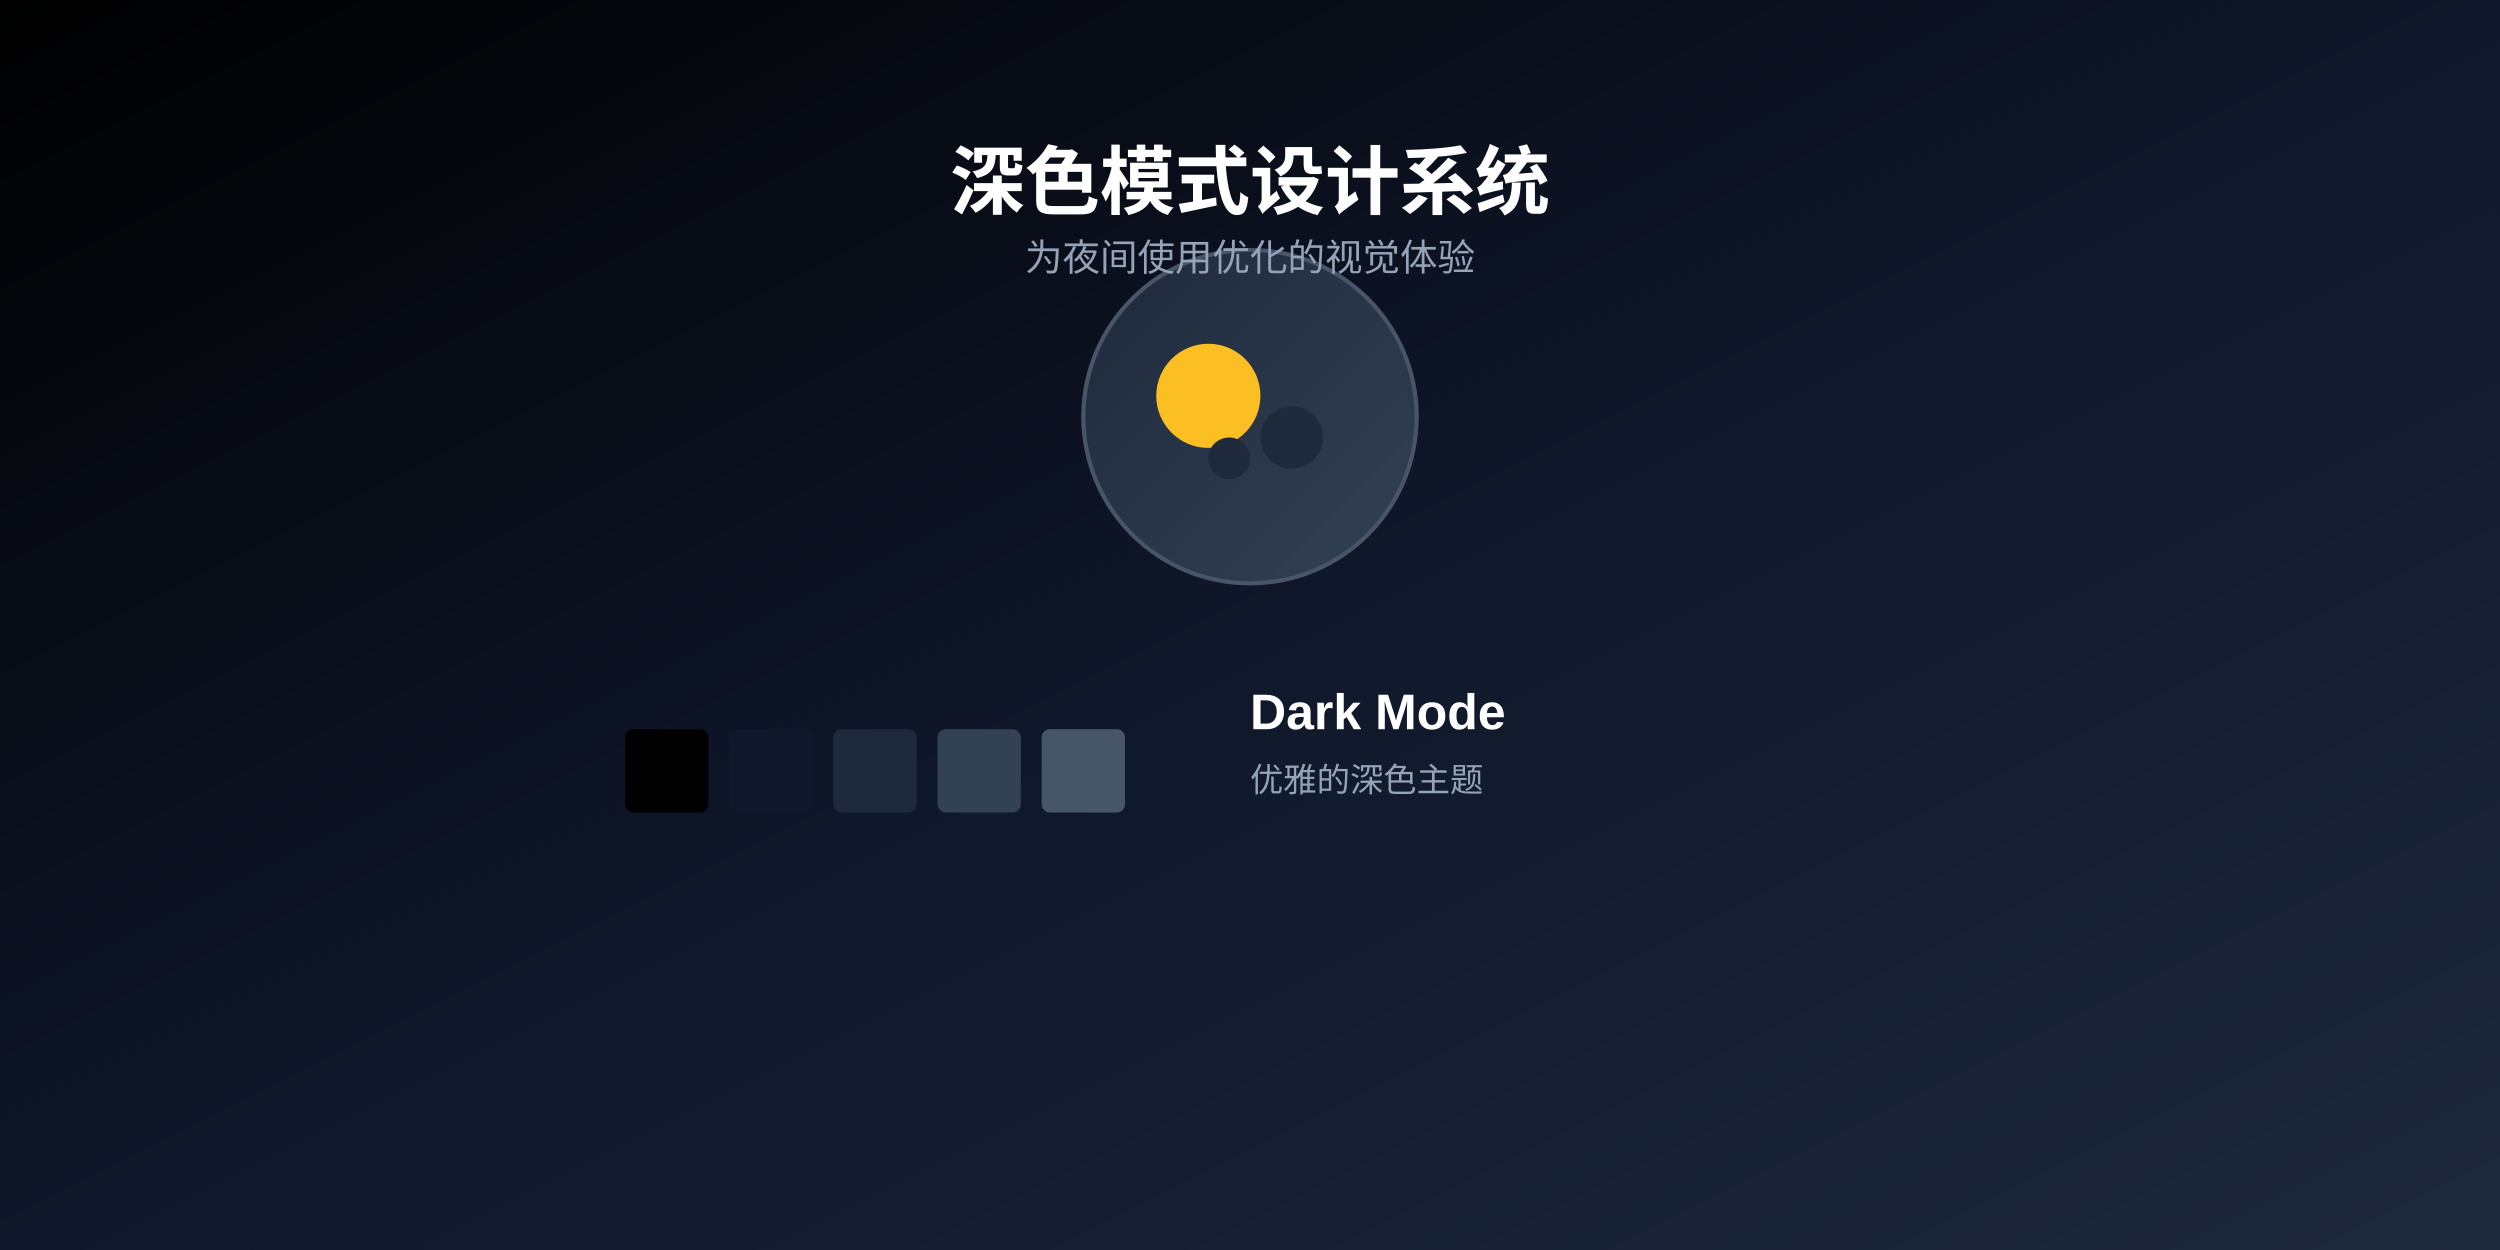
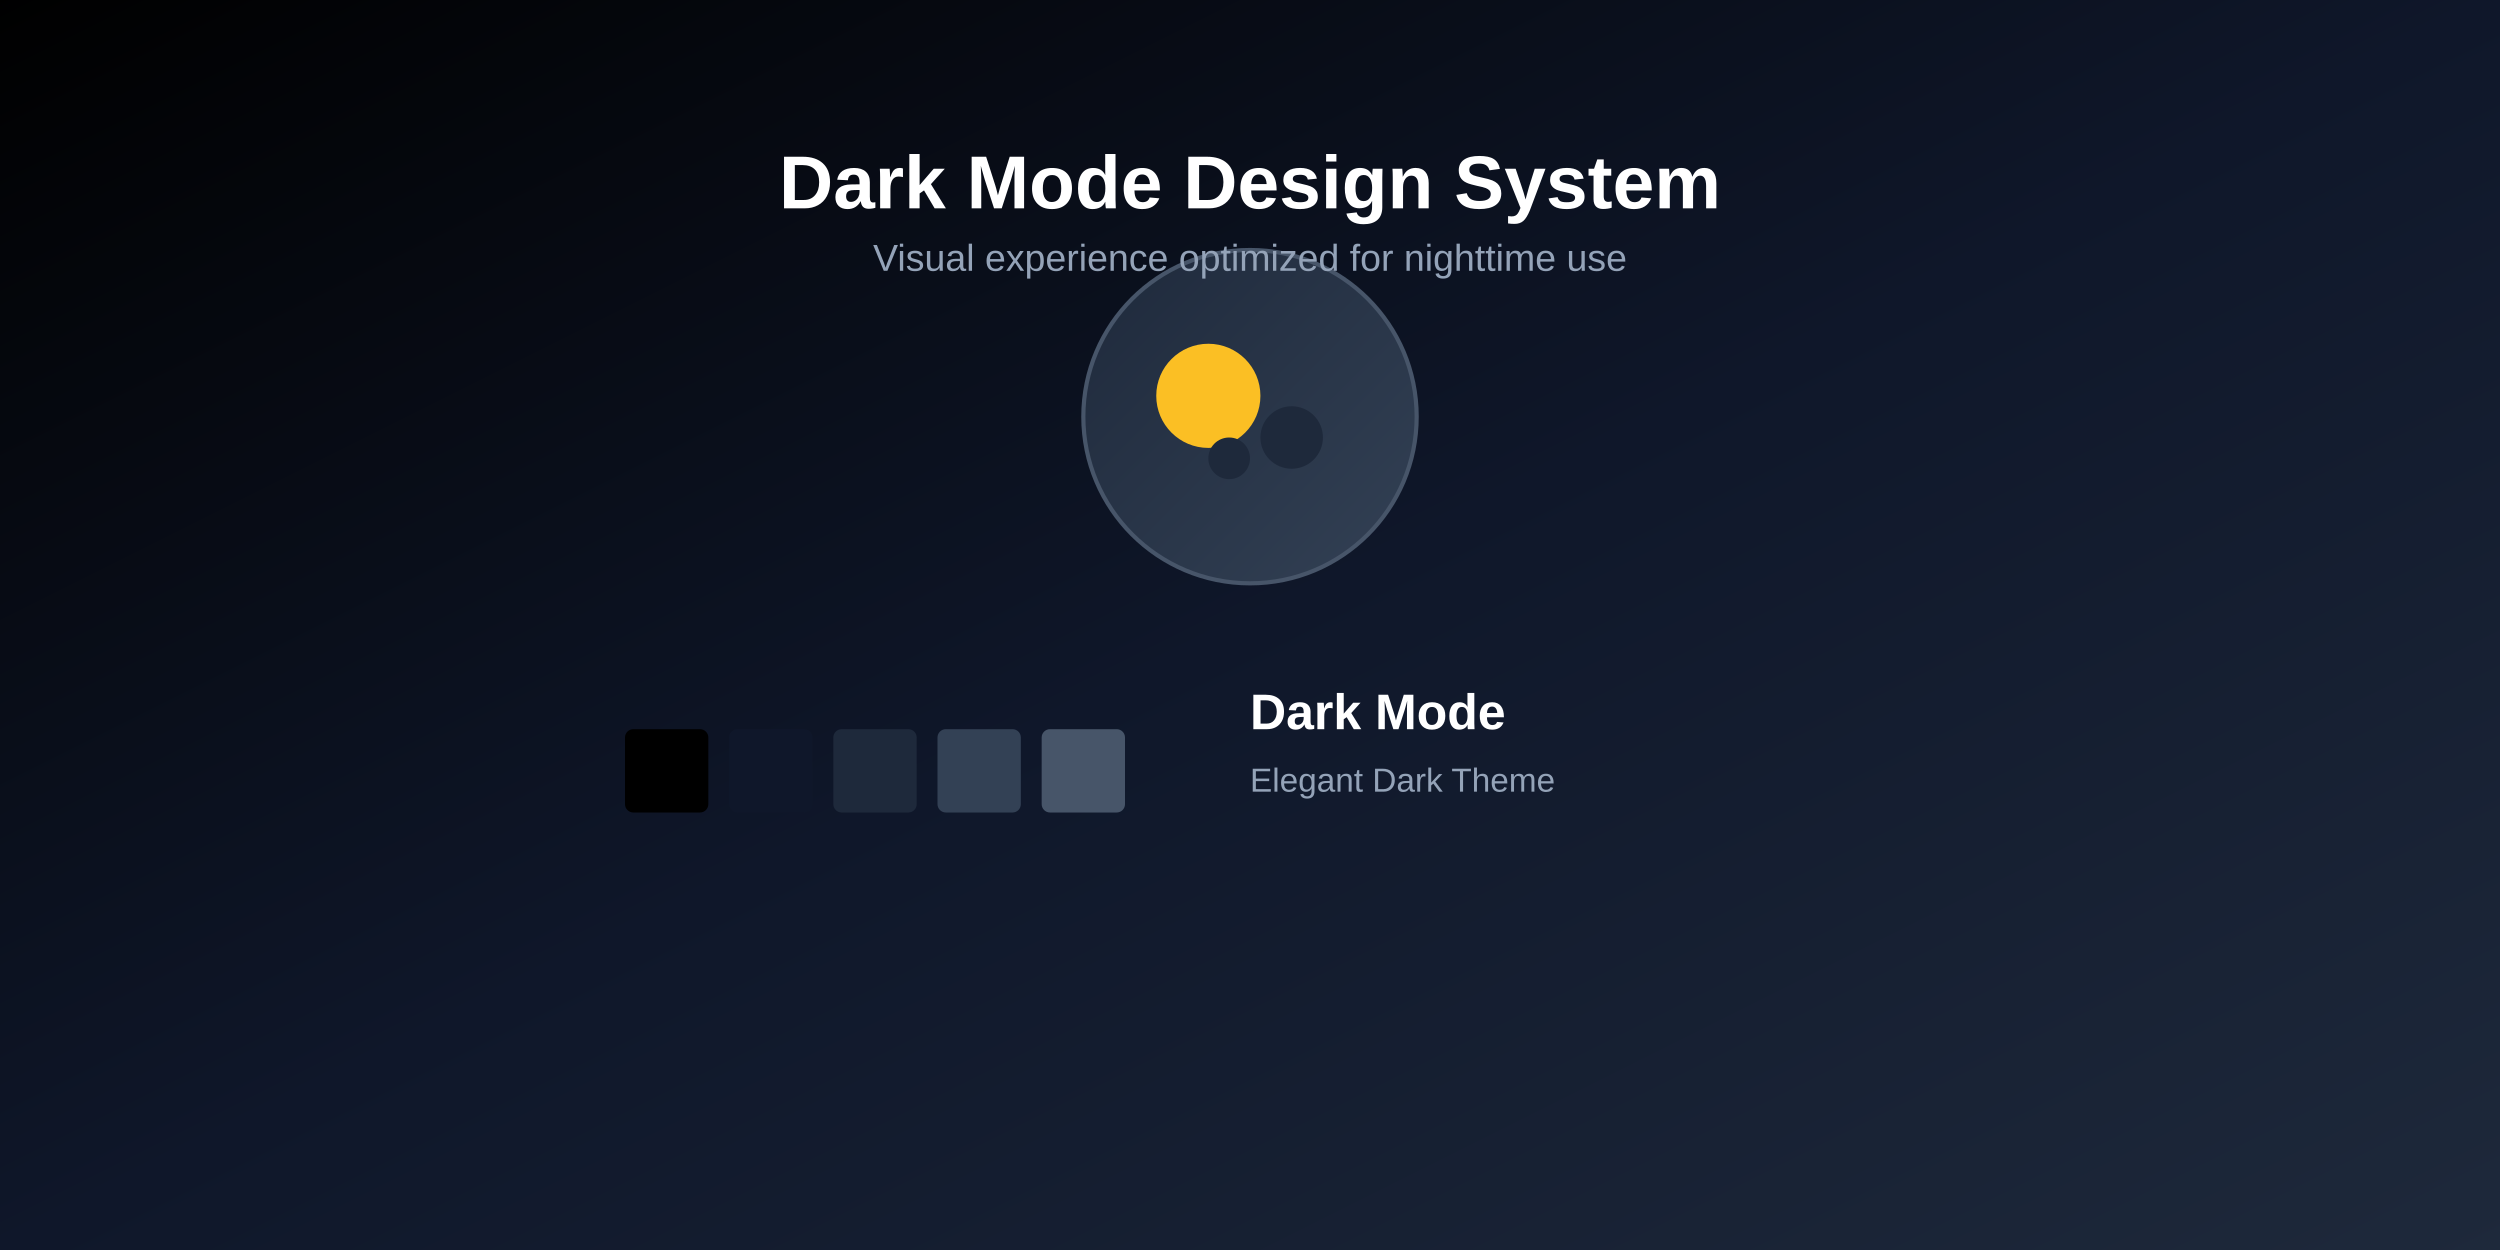
<svg xmlns="http://www.w3.org/2000/svg" viewBox="0 0 1200 600">
  <defs>
    <linearGradient id="darkBg" x1="0%" y1="0%" x2="100%" y2="100%">
      <stop offset="0%" style="stop-color:#000000;stop-opacity:1" />
      <stop offset="50%" style="stop-color:#0f172a;stop-opacity:1" />
      <stop offset="100%" style="stop-color:#1e293b;stop-opacity:1" />
    </linearGradient>
    <linearGradient id="darkAccent" x1="0%" y1="0%" x2="100%" y2="100%">
      <stop offset="0%" style="stop-color:#1e293b;stop-opacity:1" />
      <stop offset="100%" style="stop-color:#334155;stop-opacity:1" />
    </linearGradient>
  </defs>
  <rect width="1200" height="600" fill="url(#darkBg)" />
  <g transform="translate(600, 200)">
    <circle cx="0" cy="0" r="80" fill="url(#darkAccent)" stroke="#475569" stroke-width="2" />
    <circle cx="-20" cy="-10" r="25" fill="#fbbf24" />
    <circle cx="20" cy="10" r="15" fill="#1e293b" />
    <circle cx="-10" cy="20" r="10" fill="#1e293b" />
  </g>
  <g transform="translate(300, 350)">
    <rect x="0" y="0" width="40" height="40" fill="#000000" rx="4" />
    <rect x="50" y="0" width="40" height="40" fill="#0f172a" rx="4" />
    <rect x="100" y="0" width="40" height="40" fill="#1e293b" rx="4" />
    <rect x="150" y="0" width="40" height="40" fill="#334155" rx="4" />
    <rect x="200" y="0" width="40" height="40" fill="#475569" rx="4" />
  </g>
  <g transform="translate(600, 350)">
    <text x="0" y="0" fill="#ffffff" font-size="24" font-family="Arial, sans-serif" font-weight="bold">Dark Mode</text>
-     <text x="0" y="30" fill="#94a3b8" font-size="16" font-family="Arial, sans-serif">优雅的深色主题</text>
+     <text x="0" y="30" fill="#94a3b8" font-size="16" font-family="Arial, sans-serif">Elegant Dark Theme</text>
  </g>
-   <text x="600" y="100" text-anchor="middle" fill="white" font-size="36" font-family="Arial, sans-serif" font-weight="bold">深色模式设计系统</text>
-   <text x="600" y="130" text-anchor="middle" fill="#94a3b8" font-size="18" font-family="Arial, sans-serif">为夜间使用优化的视觉体验</text>
+   <text x="600" y="100" text-anchor="middle" fill="white" font-size="36" font-family="Arial, sans-serif" font-weight="bold">Dark Mode Design System</text>
+   <text x="600" y="130" text-anchor="middle" fill="#94a3b8" font-size="18" font-family="Arial, sans-serif">Visual experience optimized for nighttime use</text>
</svg>
